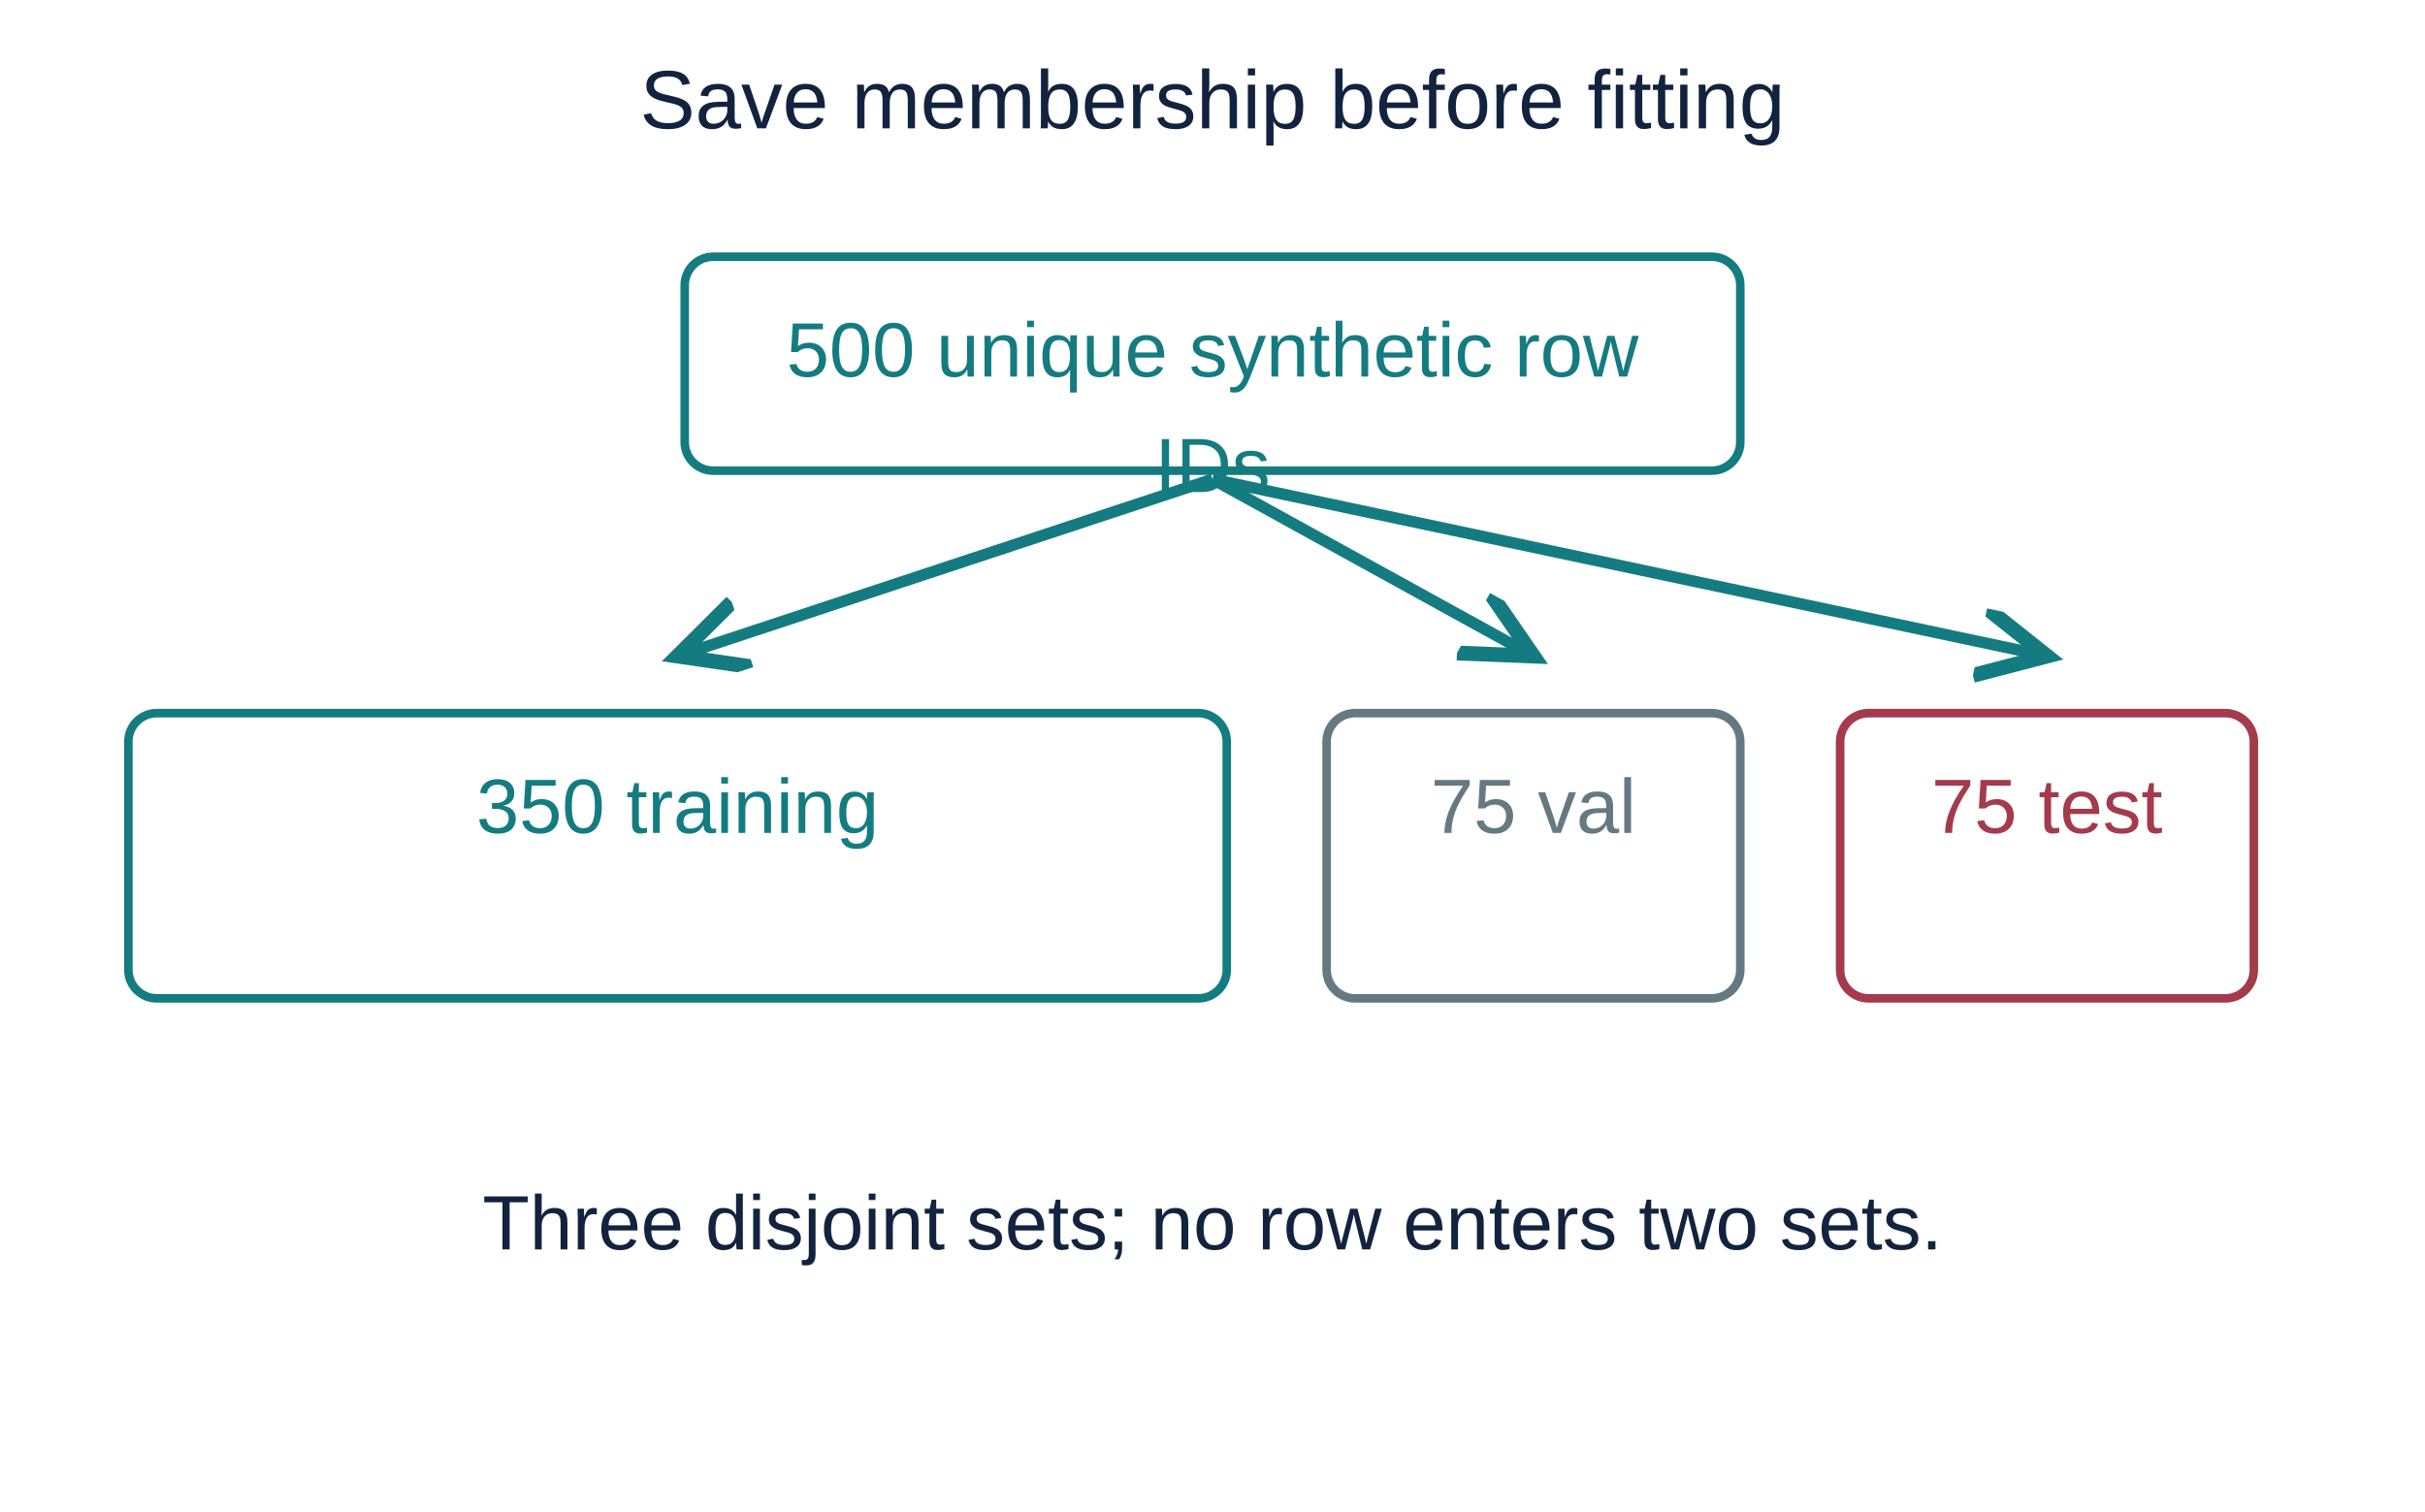
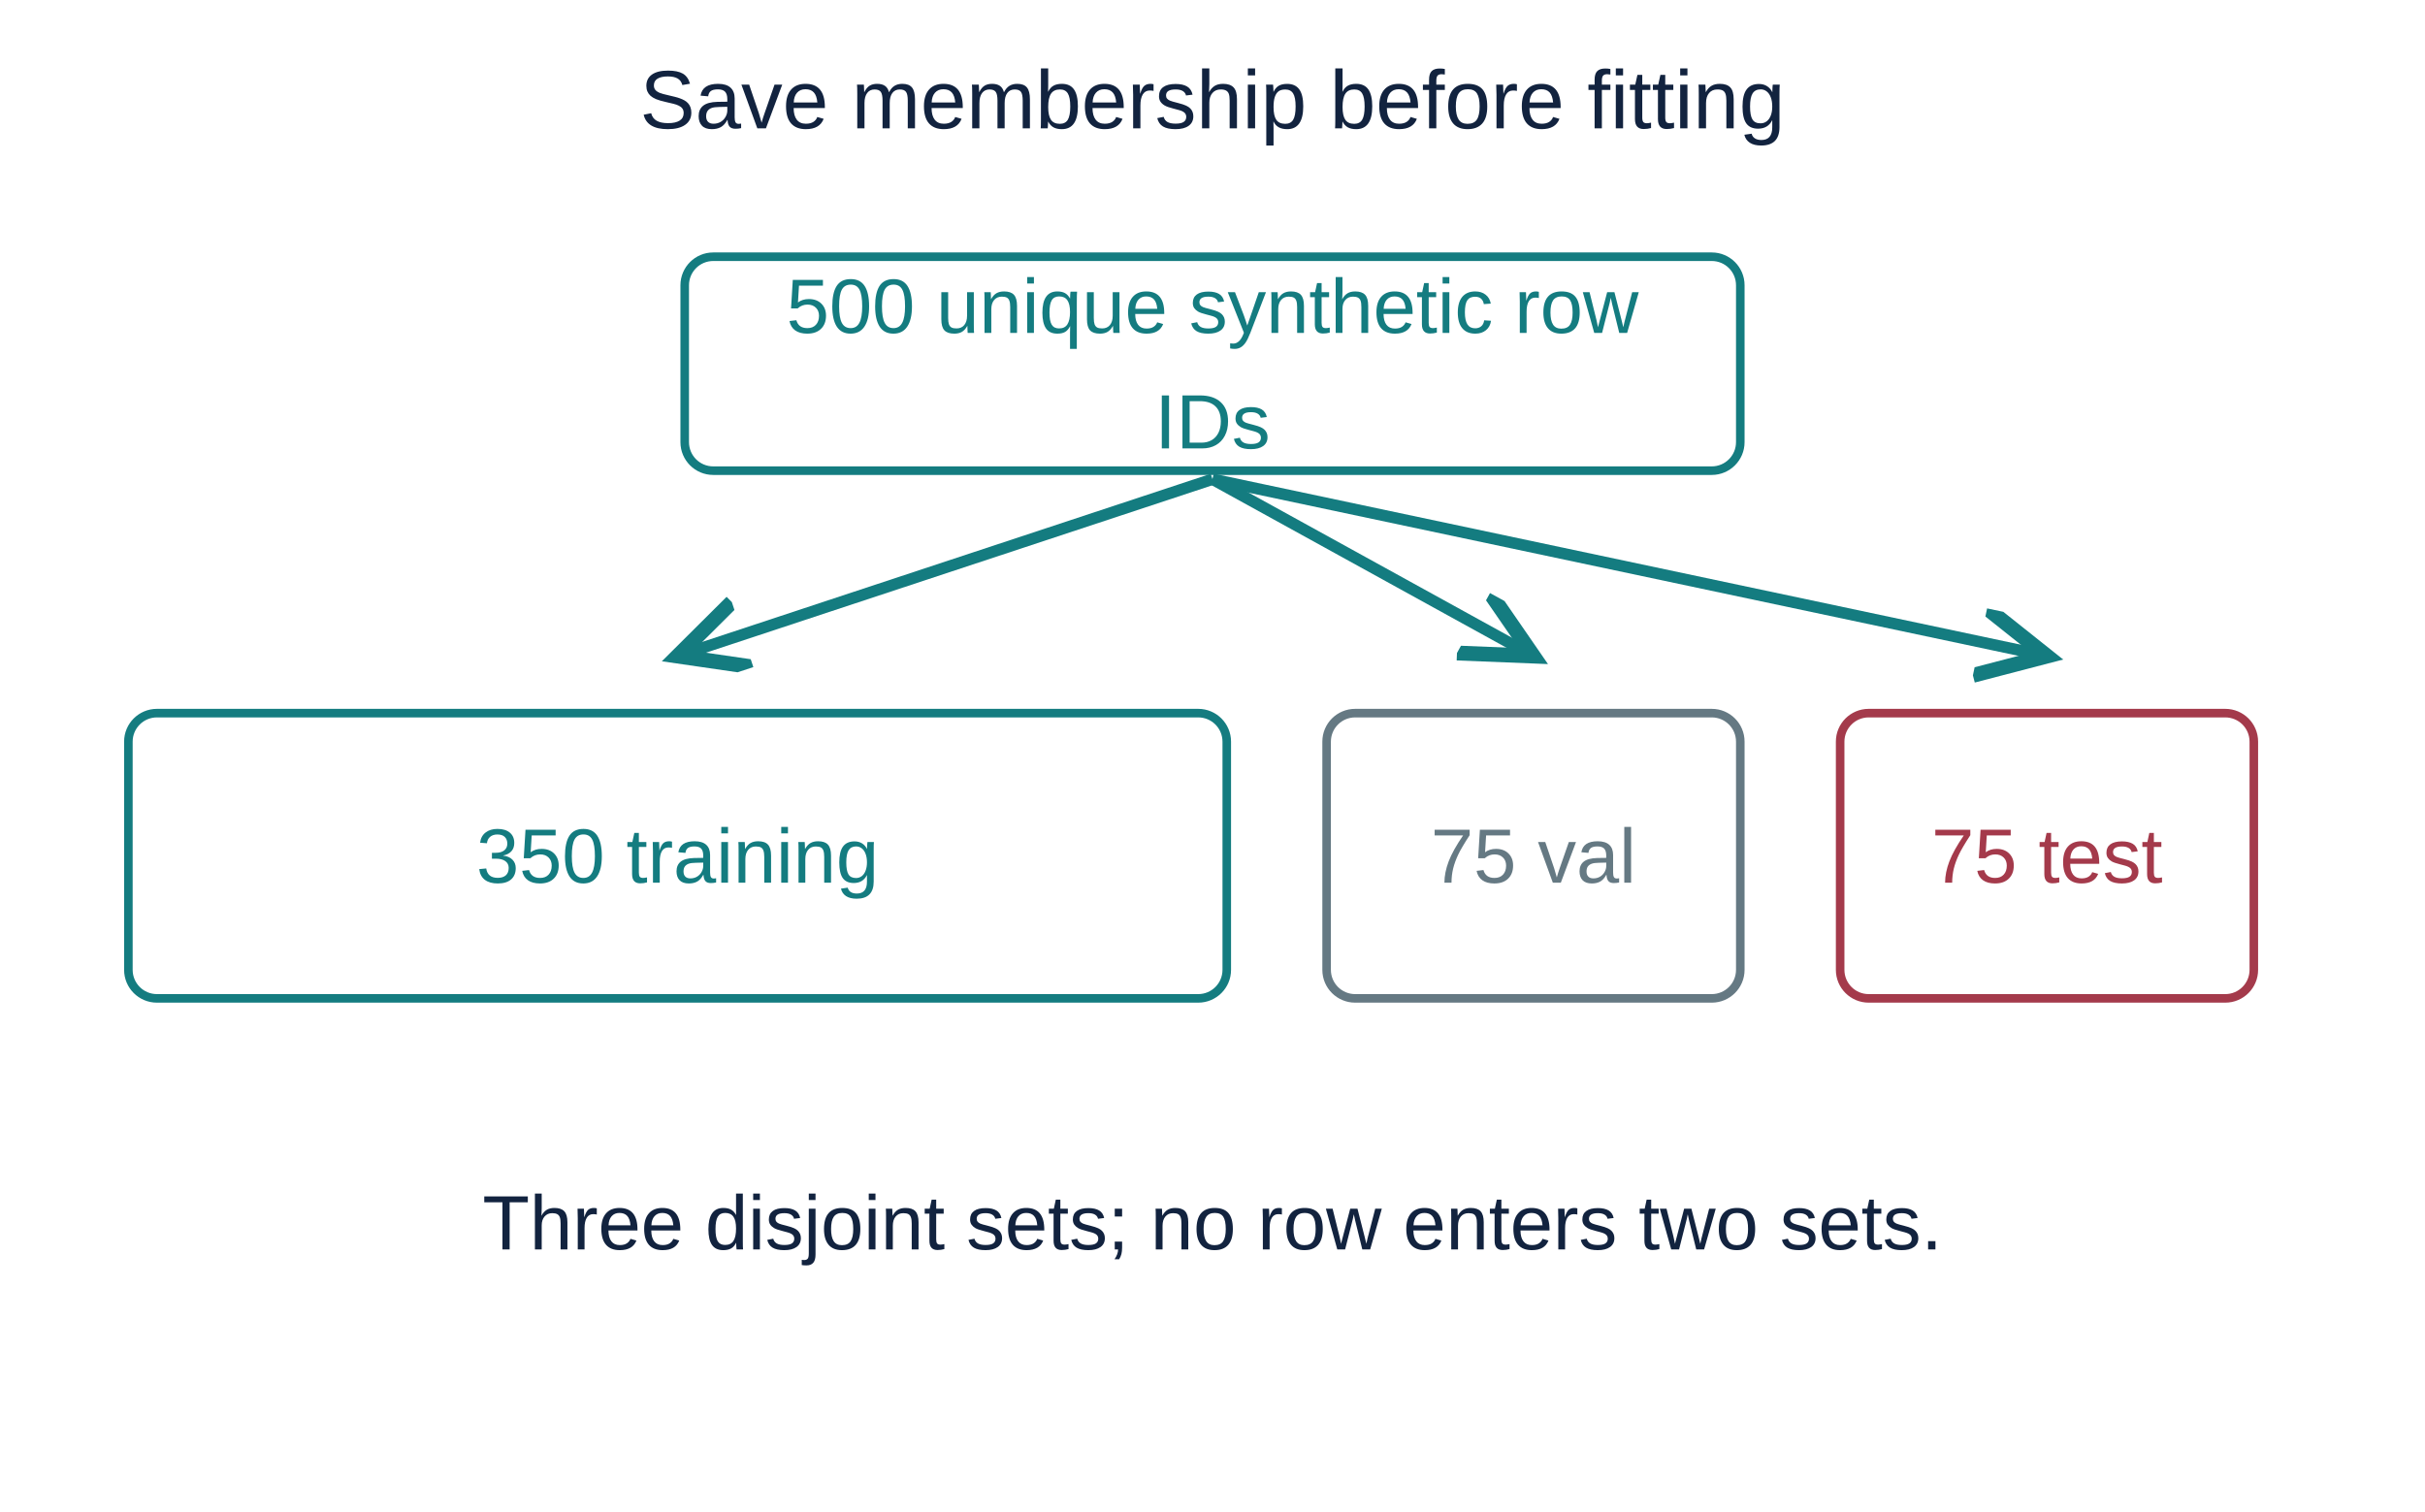
<svg xmlns="http://www.w3.org/2000/svg" viewBox="0 0 850 530" font-family="Arial,sans-serif" role="img" aria-label="Save membership before fitting">
  <defs>
    <marker id="a" markerWidth="8" markerHeight="8" refX="6" refY="3" orient="auto">
      <path d="M0 0 L6 3 L0 6" fill="none" stroke="#147c80" stroke-width="1.3" />
    </marker>
  </defs>
  <text x="425" y="45.0" font-size="29" text-anchor="middle" fill="#12233f">Save membership before fitting</text>
-   <rect x="240" y="90" width="370" height="75" rx="10" fill="none" stroke="#147c80" stroke-width="3" />
-   <text x="425.0" y="132.0" font-size="27" text-anchor="middle" fill="#147c80">500 unique synthetic row</text>
-   <text x="425.0" y="172.5" font-size="27" text-anchor="middle" fill="#147c80">IDs</text>
+   <g class="node">
+     <rect x="240" y="90" width="370" height="75" rx="10" fill="none" stroke="#147c80" stroke-width="3" />
+     <text x="425.0" y="116.7" font-size="27" text-anchor="middle" fill="#147c80">500 unique synthetic row</text>
+     <text x="425.0" y="157.2" font-size="27" text-anchor="middle" fill="#147c80">IDs</text>
+   </g>
  <path d="M425 168 L237.5 230" fill="none" stroke="#147c80" stroke-width="4" marker-end="url(#a)" />
-   <rect x="45" y="250" width="385" height="100" rx="10" fill="none" stroke="#147c80" stroke-width="3" />
-   <text x="237.5" y="292.0" font-size="27" text-anchor="middle" fill="#147c80">350 training</text>
+   <g class="node">
+     <rect x="45" y="250" width="385" height="100" rx="10" fill="none" stroke="#147c80" stroke-width="3" />
+     <text x="237.5" y="309.45" font-size="27" text-anchor="middle" fill="#147c80">350 training</text>
+   </g>
  <path d="M425 168 L537.5 230" fill="none" stroke="#147c80" stroke-width="4" marker-end="url(#a)" />
-   <rect x="465" y="250" width="145" height="100" rx="10" fill="none" stroke="#657983" stroke-width="3" />
-   <text x="537.5" y="292.0" font-size="27" text-anchor="middle" fill="#657983">75 val</text>
+   <g class="node">
+     <rect x="465" y="250" width="145" height="100" rx="10" fill="none" stroke="#657983" stroke-width="3" />
+     <text x="537.5" y="309.45" font-size="27" text-anchor="middle" fill="#657983">75 val</text>
+   </g>
  <path d="M425 168 L717.5 230" fill="none" stroke="#147c80" stroke-width="4" marker-end="url(#a)" />
-   <rect x="645" y="250" width="145" height="100" rx="10" fill="none" stroke="#a43a4b" stroke-width="3" />
-   <text x="717.5" y="292.0" font-size="27" text-anchor="middle" fill="#a43a4b">75 test</text>
+   <g class="node">
+     <rect x="645" y="250" width="145" height="100" rx="10" fill="none" stroke="#a43a4b" stroke-width="3" />
+     <text x="717.5" y="309.45" font-size="27" text-anchor="middle" fill="#a43a4b">75 test</text>
+   </g>
  <text x="425" y="438.0" font-size="27" text-anchor="middle" fill="#12233f">Three disjoint sets; no row enters two sets.</text>
</svg>
